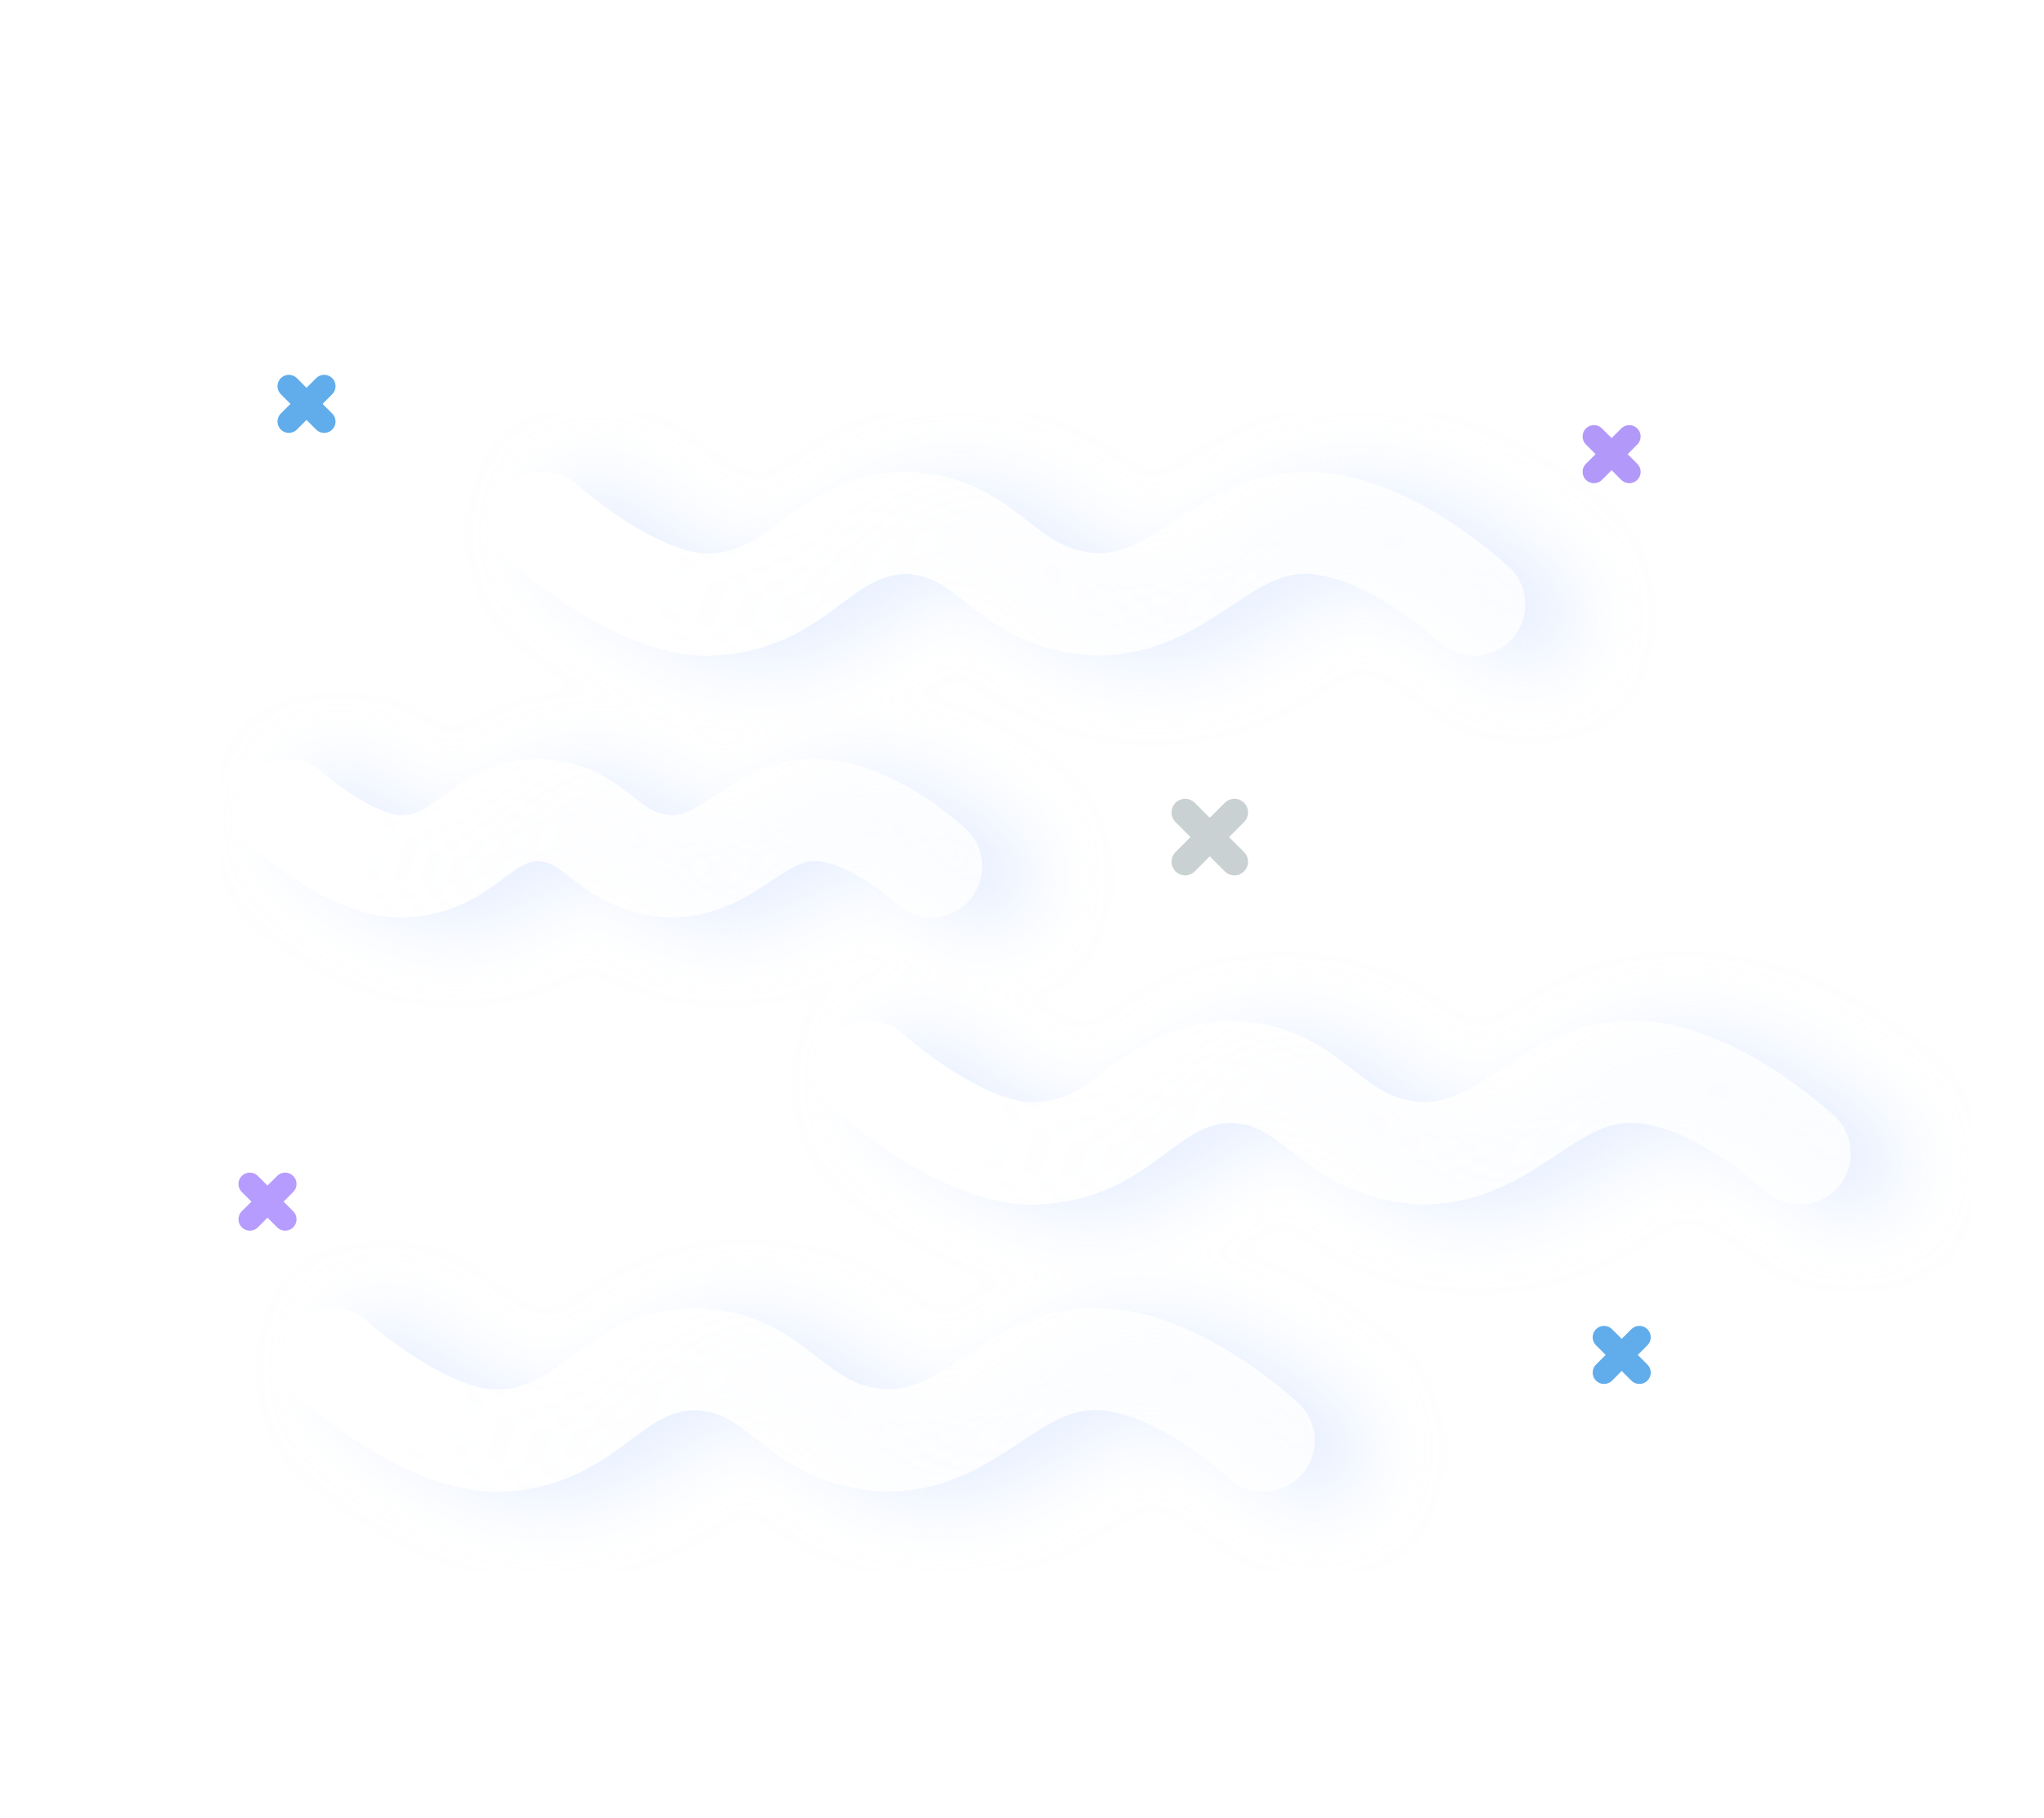
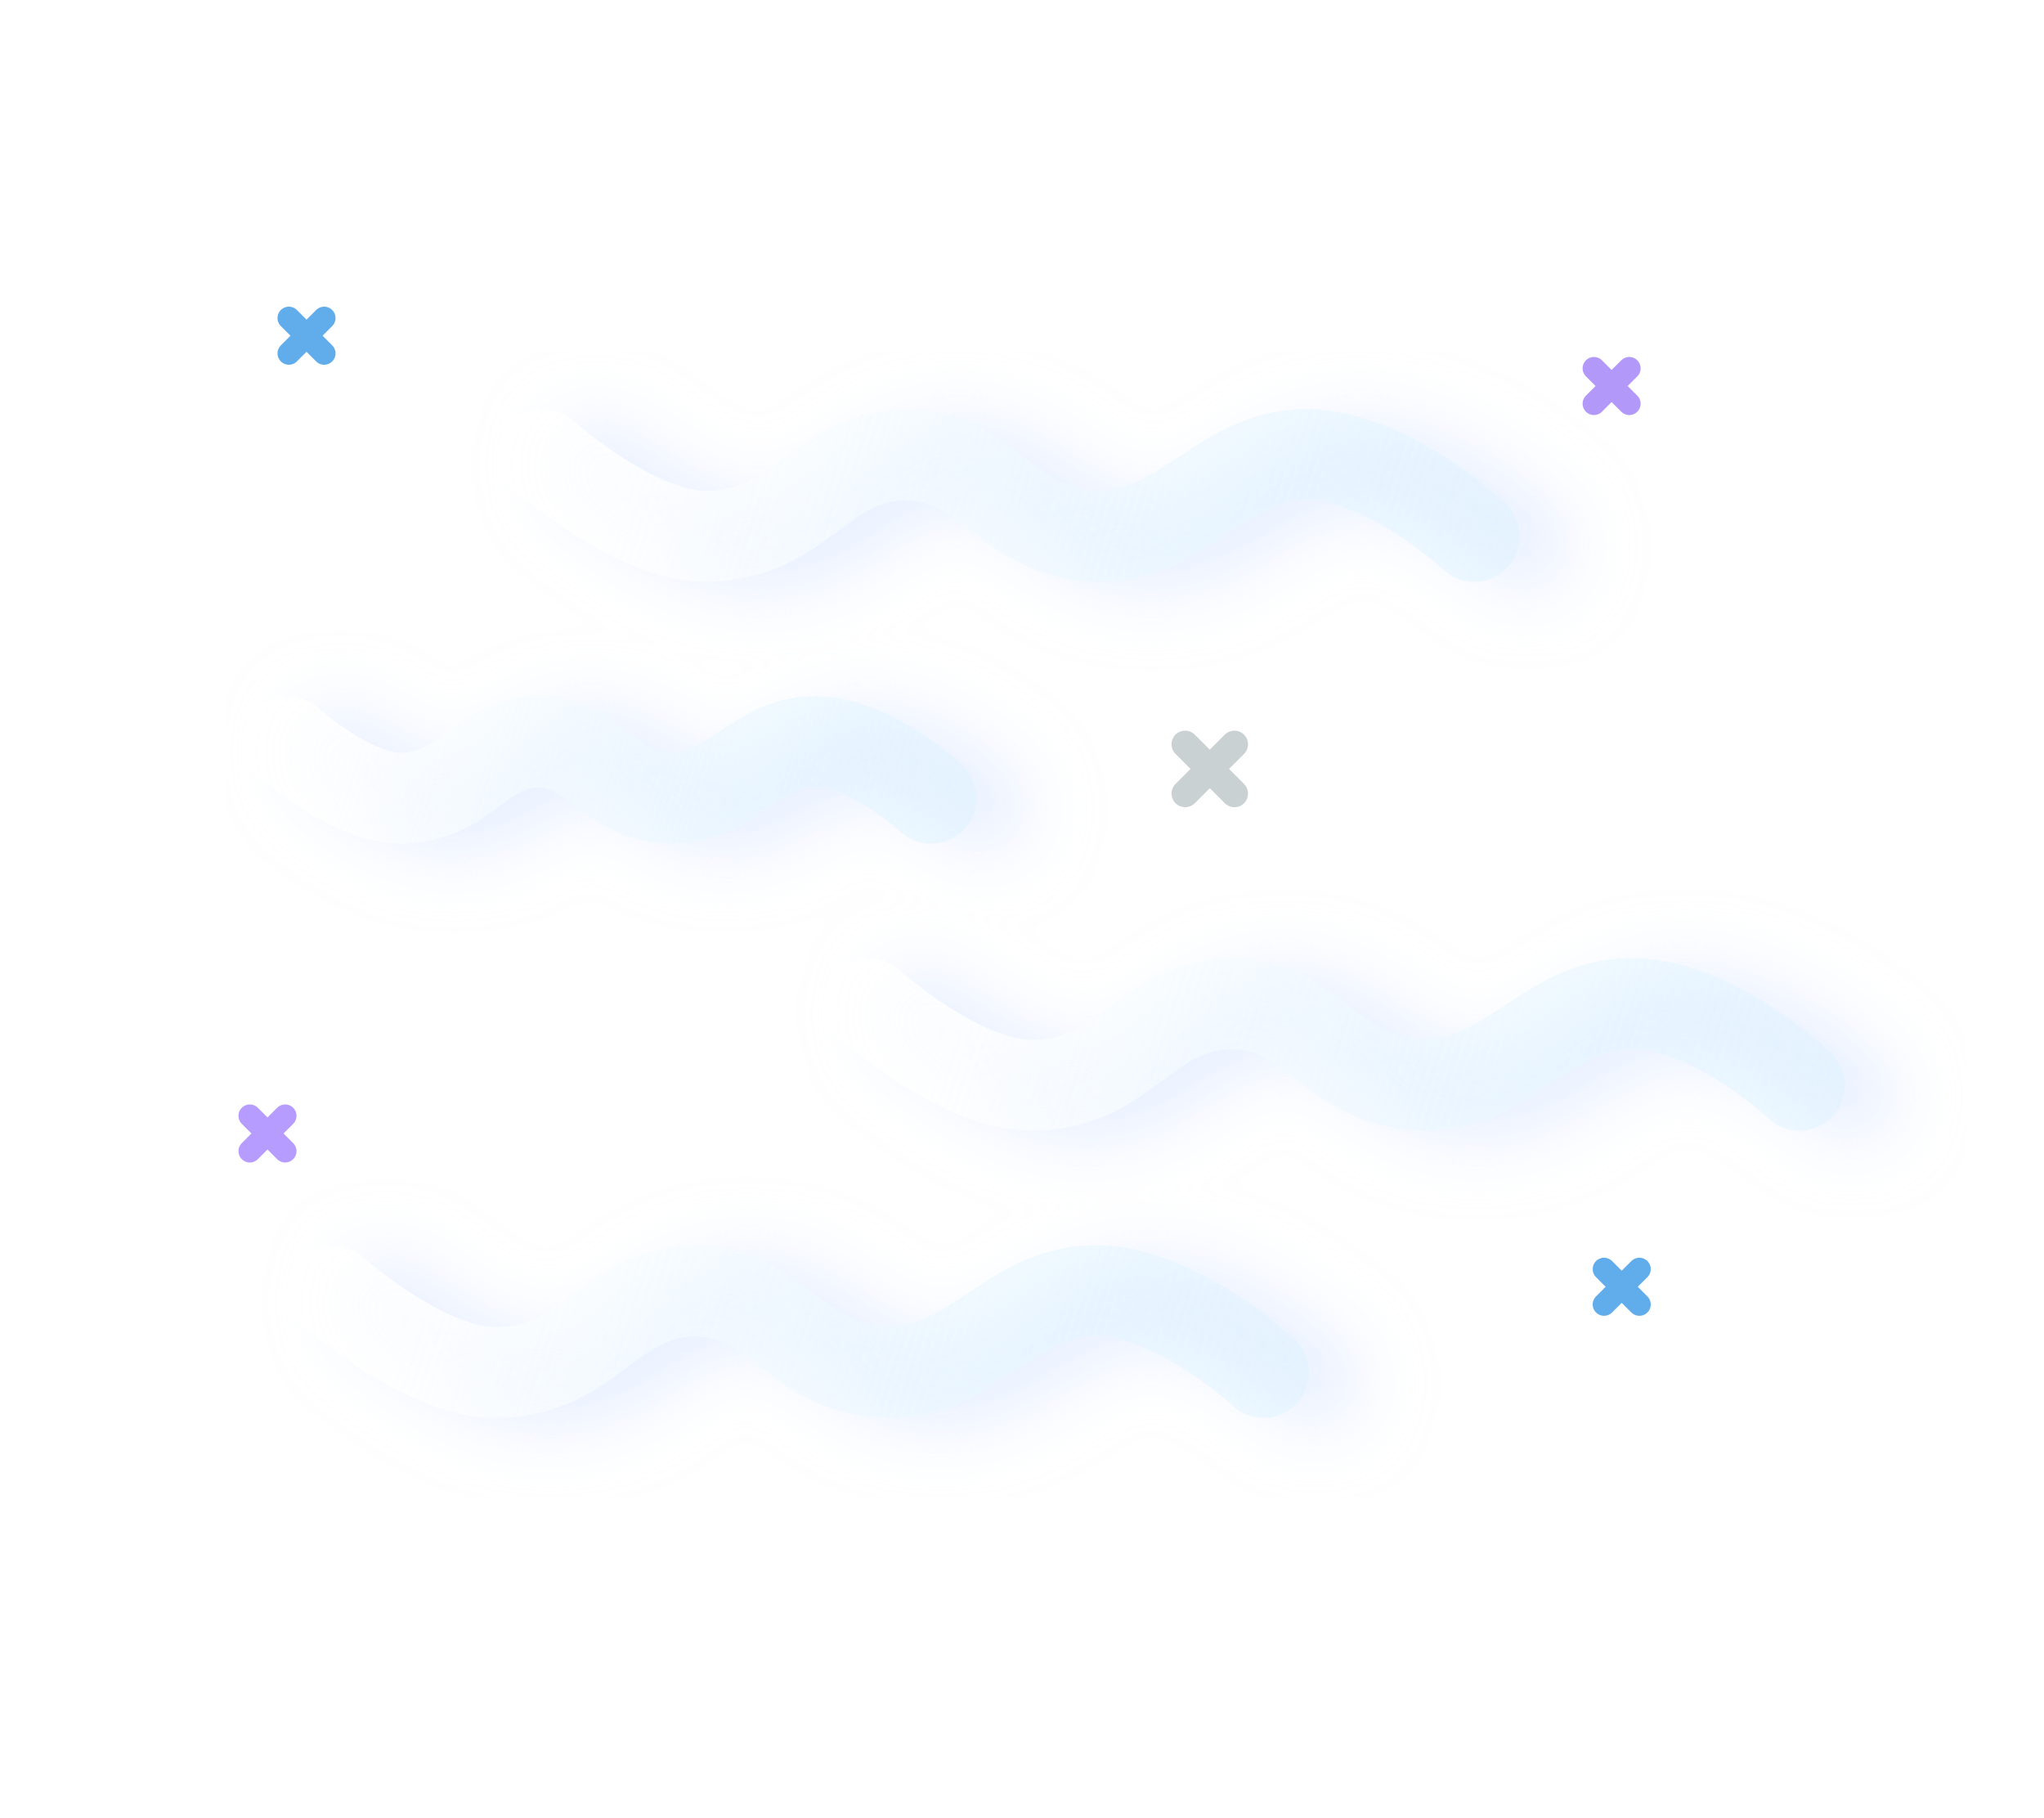
<svg xmlns="http://www.w3.org/2000/svg" width="90" height="80" viewBox="0 0 90 80" fill="none">
-   <g filter="url(#filter0_d_145_6692)">
-     <path d="M23.915 23.015C23.915 23.015 28.045 26.733 31.274 26.611C35.32 26.453 36.014 23.211 39.764 23.015C43.689 23.054 44.091 26.414 48.344 26.611C52.156 26.566 53.771 23.076 57.404 23.015C61.038 22.953 64.911 26.611 64.911 26.611" stroke="url(#paint0_linear_145_6692)" stroke-width="4.5" stroke-linecap="round" />
-     <path d="M12.676 35.652C12.676 35.652 15.53 38.221 17.76 38.136C20.556 38.027 21.034 35.789 23.625 35.652C26.337 35.68 26.613 38.002 29.553 38.136C32.186 38.105 33.303 35.694 35.812 35.652C38.321 35.61 40.998 38.136 40.998 38.136" stroke="url(#paint1_linear_145_6692)" stroke-width="4.5" stroke-linecap="round" />
-     <path d="M38.243 47.177C38.243 47.177 42.373 50.896 45.602 50.773C49.648 50.616 50.342 47.374 54.092 47.177C58.017 47.216 58.419 50.577 62.673 50.773C66.484 50.728 68.099 47.239 71.733 47.177C75.366 47.116 79.24 50.773 79.24 50.773" stroke="url(#paint2_linear_145_6692)" stroke-width="4.5" stroke-linecap="round" />
-     <path d="M14.643 59.82C14.643 59.82 18.773 63.539 22.002 63.417C26.048 63.259 26.742 60.017 30.492 59.82C34.417 59.859 34.819 63.22 39.072 63.417C42.884 63.371 44.499 59.882 48.132 59.82C51.766 59.759 55.639 63.416 55.639 63.416" stroke="url(#paint3_linear_145_6692)" stroke-width="4.5" stroke-linecap="round" />
+   <g filter="url(#filter0_d_178_1264)">
+     <path d="M23.914 20.015C23.914 20.015 28.044 23.733 31.273 23.611C35.319 23.453 36.013 20.211 39.763 20.015C43.688 20.054 44.09 23.414 48.343 23.611C52.155 23.566 53.77 20.076 57.404 20.015C61.037 19.953 64.911 23.611 64.911 23.611" stroke="url(#paint0_linear_178_1264)" stroke-width="4" stroke-linecap="round" />
+     <path d="M12.675 32.652C12.675 32.652 15.529 35.221 17.759 35.136C20.555 35.027 21.034 32.789 23.625 32.652C26.336 32.68 26.613 35.002 29.553 35.136C32.186 35.105 33.302 32.694 35.811 32.652C38.32 32.61 40.997 35.136 40.997 35.136" stroke="url(#paint1_linear_178_1264)" stroke-width="4" stroke-linecap="round" />
+     <path d="M38.243 44.177C38.243 44.177 42.373 47.896 45.602 47.773C49.648 47.616 50.342 44.374 54.092 44.177C58.017 44.216 58.419 47.577 62.672 47.773C66.484 47.728 68.099 44.239 71.733 44.177C75.366 44.116 79.24 47.773 79.24 47.773" stroke="url(#paint2_linear_178_1264)" stroke-width="4" stroke-linecap="round" />
+     <path d="M14.642 56.82C14.642 56.82 18.772 60.539 22.002 60.417C26.047 60.259 26.742 57.017 30.492 56.82C34.417 56.859 34.818 60.22 39.072 60.417C42.884 60.371 44.498 56.882 48.132 56.82C51.765 56.759 55.639 60.416 55.639 60.416" stroke="url(#paint3_linear_178_1264)" stroke-width="4" stroke-linecap="round" />
  </g>
-   <path d="M54.353 35.763L52.184 37.933" stroke="#CAD1D2" stroke-width="1.2" stroke-linecap="round" />
-   <path d="M52.184 35.763L54.353 37.933" stroke="#CAD1D2" stroke-width="1.2" stroke-linecap="round" />
-   <path d="M72.184 58.865L70.628 60.421" stroke="#61ACEB" stroke-linecap="round" />
-   <path d="M70.628 58.865L72.184 60.421" stroke="#61ACEB" stroke-linecap="round" />
-   <path d="M12.556 52.118L11 53.673" stroke="#B69CFF" stroke-linecap="round" />
-   <path d="M11 52.118L12.556 53.673" stroke="#B69CFF" stroke-linecap="round" />
-   <path d="M14.274 17L12.719 18.556" stroke="#61ACEB" stroke-linecap="round" />
-   <path d="M12.719 17L14.274 18.556" stroke="#61ACEB" stroke-linecap="round" />
-   <path d="M71.739 19.214L70.184 20.77" stroke="#B299F9" stroke-linecap="round" />
-   <path d="M70.184 19.214L71.739 20.77" stroke="#B299F9" stroke-linecap="round" />
+   <path d="M54.353 32.763L52.184 34.933" stroke="#CAD1D2" stroke-width="1.2" stroke-linecap="round" />
+   <path d="M52.184 32.763L54.353 34.933" stroke="#CAD1D2" stroke-width="1.2" stroke-linecap="round" />
+   <path d="M72.184 55.865L70.628 57.421" stroke="#61ACEB" stroke-linecap="round" />
+   <path d="M70.628 55.865L72.184 57.421" stroke="#61ACEB" stroke-linecap="round" />
+   <path d="M12.556 49.118L11 50.673" stroke="#B69CFF" stroke-linecap="round" />
+   <path d="M11 49.118L12.556 50.673" stroke="#B69CFF" stroke-linecap="round" />
+   <path d="M14.274 14L12.719 15.556" stroke="#61ACEB" stroke-linecap="round" />
+   <path d="M12.719 14L14.274 15.556" stroke="#61ACEB" stroke-linecap="round" />
+   <path d="M71.739 16.214L70.184 17.77" stroke="#B299F9" stroke-linecap="round" />
+   <path d="M70.184 16.214L71.739 17.77" stroke="#B299F9" stroke-linecap="round" />
  <defs>
-     <filter id="filter0_d_145_6692" x="9.735" y="18.226" width="77.064" height="50.906" filterUnits="userSpaceOnUse" color-interpolation-filters="sRGB">
+     <filter id="filter0_d_178_1264" x="9.985" y="15.476" width="76.564" height="50.406" filterUnits="userSpaceOnUse" color-interpolation-filters="sRGB">
      <feFlood flood-opacity="0" result="BackgroundImageFix" />
      <feColorMatrix in="SourceAlpha" type="matrix" values="0 0 0 0 0 0 0 0 0 0 0 0 0 0 0 0 0 0 127 0" result="hardAlpha" />
      <feOffset dx="2.31" dy="0.462" />
      <feGaussianBlur stdDeviation="1.5" />
      <feColorMatrix type="matrix" values="0 0 0 0 0.827 0 0 0 0 0.886 0 0 0 0 1 0 0 0 0.52 0" />
-       <feBlend mode="normal" in2="BackgroundImageFix" result="effect1_dropShadow_145_6692" />
-       <feBlend mode="normal" in="SourceGraphic" in2="effect1_dropShadow_145_6692" result="shape" />
+       <feBlend mode="normal" in2="BackgroundImageFix" result="effect1_dropShadow_178_1264" />
+       <feBlend mode="normal" in="SourceGraphic" in2="effect1_dropShadow_178_1264" result="shape" />
    </filter>
-     <linearGradient id="paint0_linear_145_6692" x1="28.215" y1="20.256" x2="73.834" y2="34.854" gradientUnits="userSpaceOnUse">
-       <stop stop-color="white" />
-       <stop offset="1" stop-color="white" stop-opacity="0.77" />
+     <linearGradient id="paint0_linear_178_1264" x1="28.215" y1="17.256" x2="73.834" y2="31.854" gradientUnits="userSpaceOnUse">
+       <stop stop-color="white" stop-opacity="0.84" />
+       <stop offset="1" stop-color="#D3EFFF" stop-opacity="0.36" />
    </linearGradient>
-     <linearGradient id="paint1_linear_145_6692" x1="15.647" y1="33.746" x2="47.161" y2="43.832" gradientUnits="userSpaceOnUse">
-       <stop stop-color="white" />
-       <stop offset="1" stop-color="white" stop-opacity="0.77" />
+     <linearGradient id="paint1_linear_178_1264" x1="15.646" y1="30.746" x2="47.161" y2="40.832" gradientUnits="userSpaceOnUse">
+       <stop stop-color="white" stop-opacity="0.84" />
+       <stop offset="1" stop-color="#D3EFFF" stop-opacity="0.36" />
    </linearGradient>
-     <linearGradient id="paint2_linear_145_6692" x1="42.544" y1="44.418" x2="88.163" y2="59.016" gradientUnits="userSpaceOnUse">
-       <stop stop-color="white" />
-       <stop offset="1" stop-color="white" stop-opacity="0.77" />
+     <linearGradient id="paint2_linear_178_1264" x1="42.544" y1="41.418" x2="88.162" y2="56.016" gradientUnits="userSpaceOnUse">
+       <stop stop-color="white" stop-opacity="0.84" />
+       <stop offset="1" stop-color="#D3EFFF" stop-opacity="0.36" />
    </linearGradient>
-     <linearGradient id="paint3_linear_145_6692" x1="18.943" y1="57.061" x2="64.562" y2="71.659" gradientUnits="userSpaceOnUse">
-       <stop stop-color="white" />
-       <stop offset="1" stop-color="white" stop-opacity="0.77" />
+     <linearGradient id="paint3_linear_178_1264" x1="18.943" y1="54.061" x2="64.562" y2="68.659" gradientUnits="userSpaceOnUse">
+       <stop stop-color="white" stop-opacity="0.84" />
+       <stop offset="1" stop-color="#D3EFFF" stop-opacity="0.36" />
    </linearGradient>
  </defs>
</svg>
